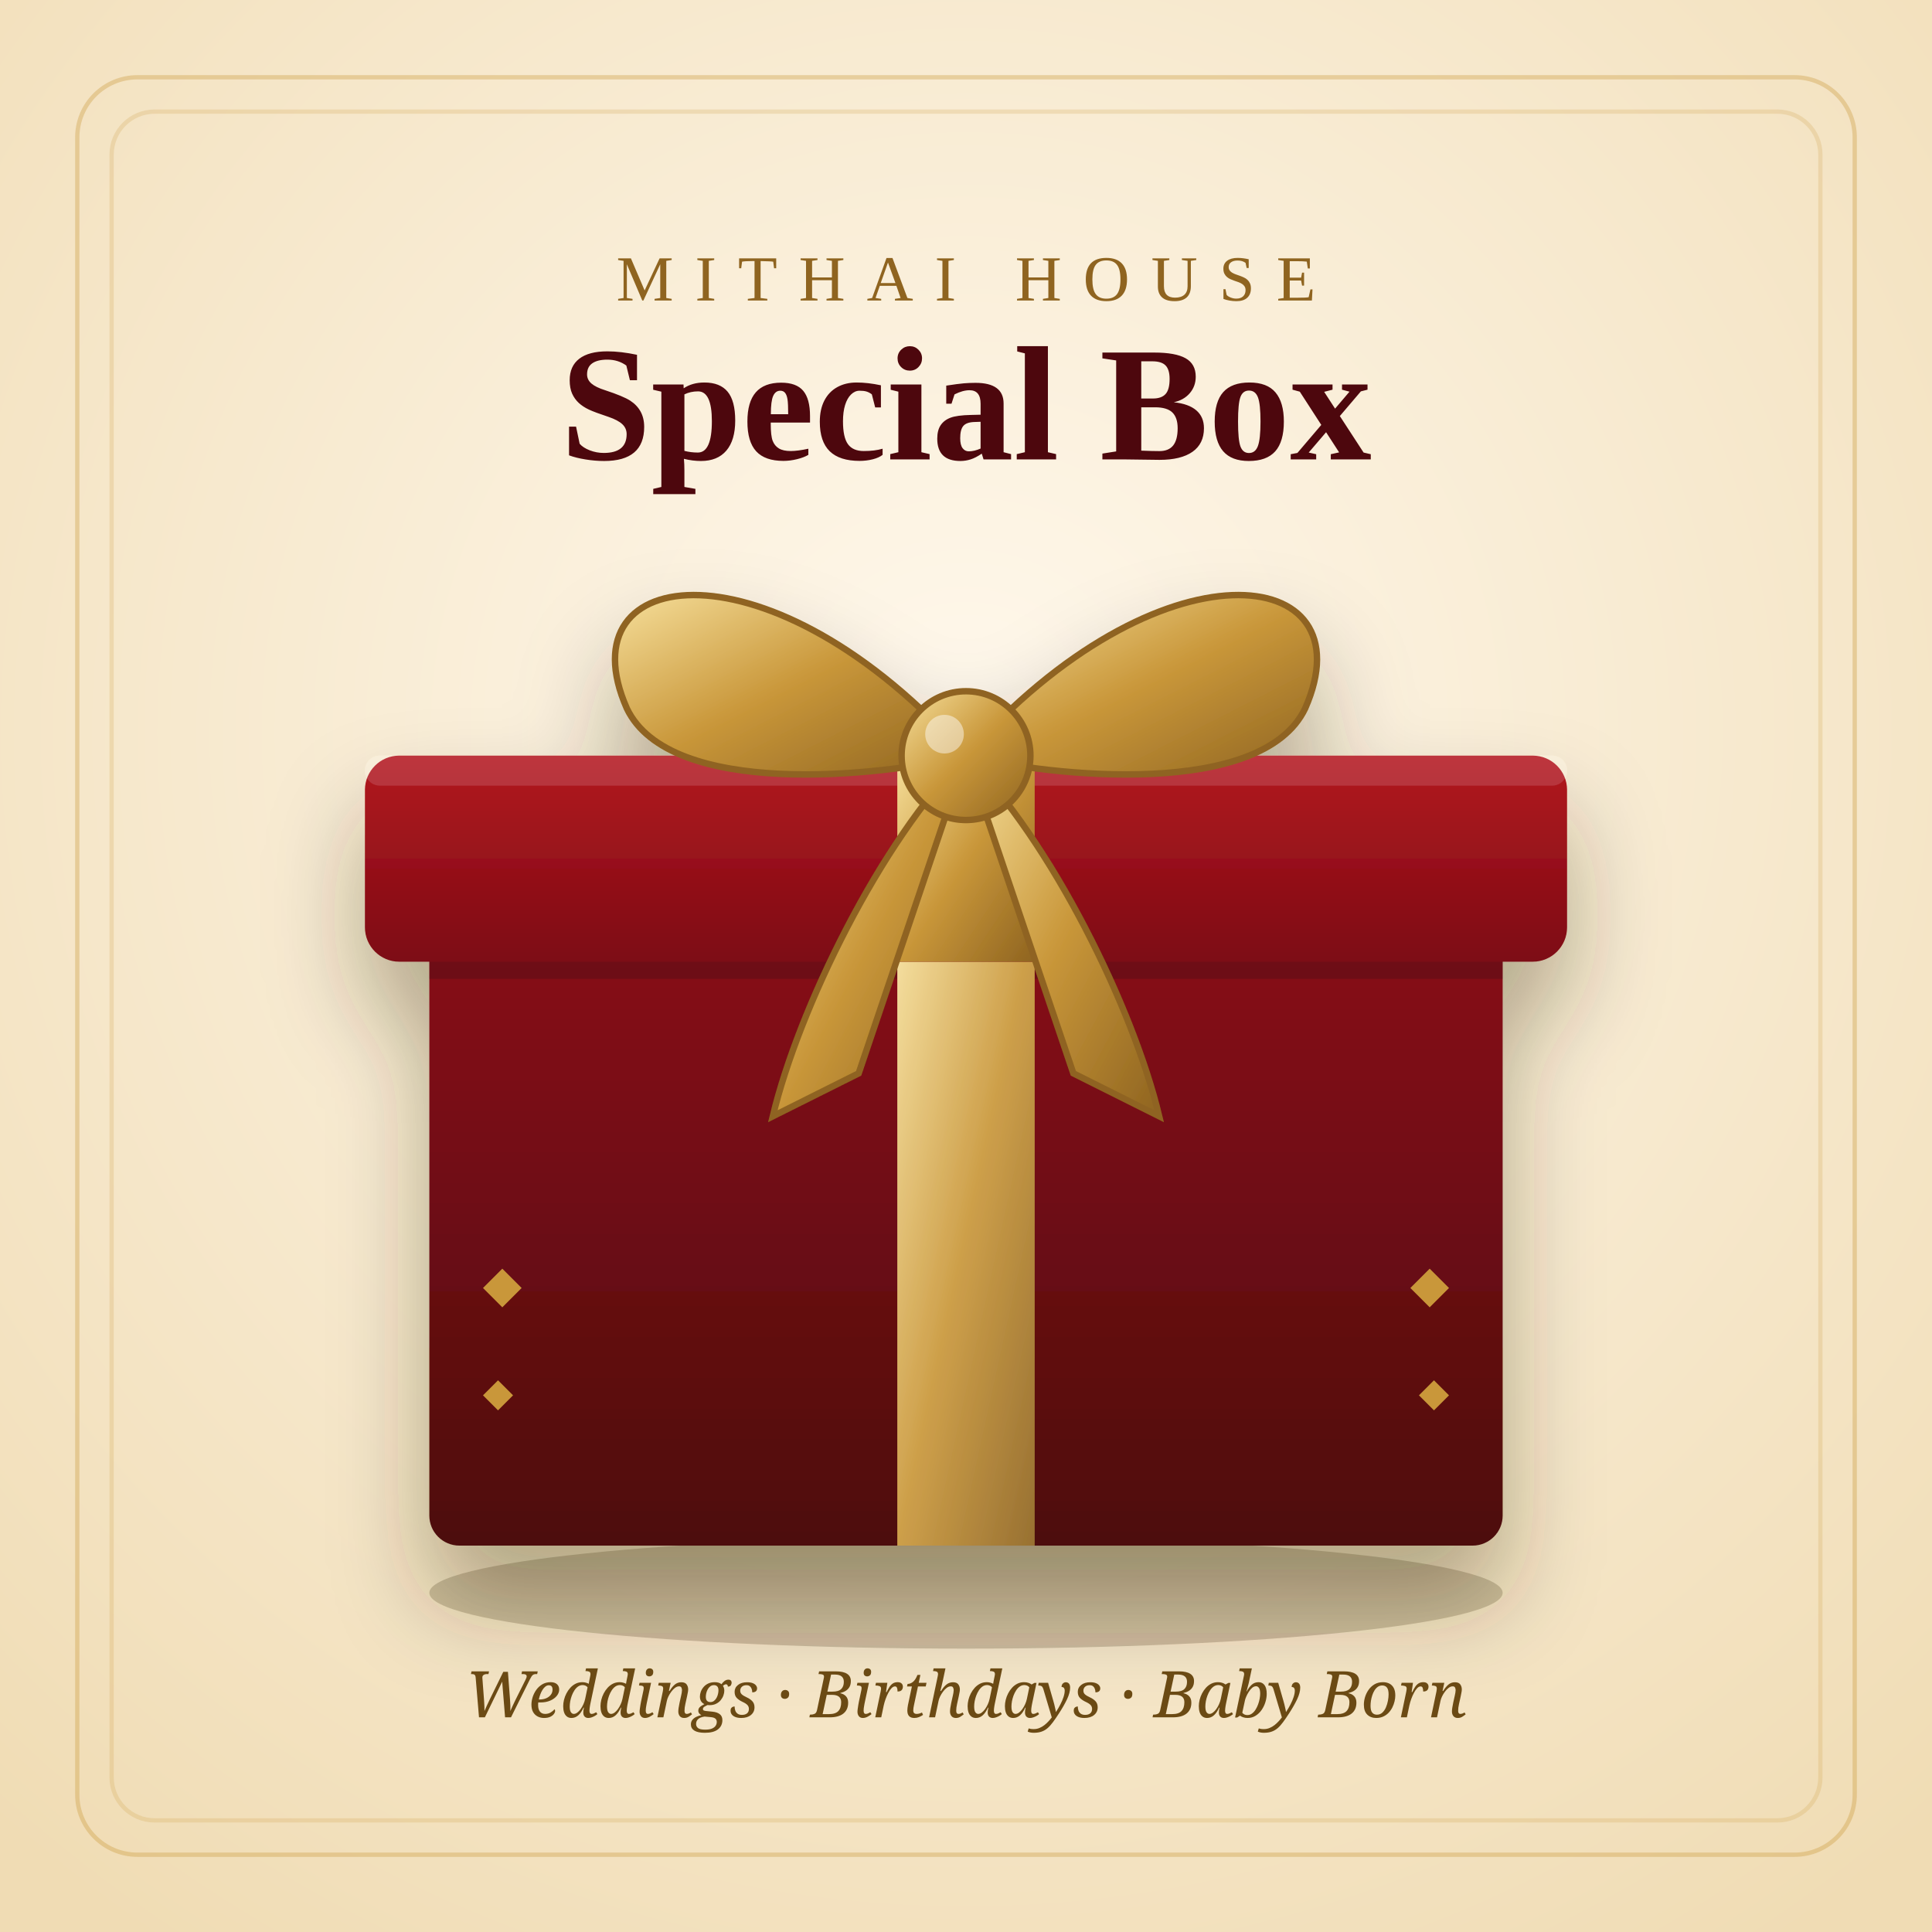
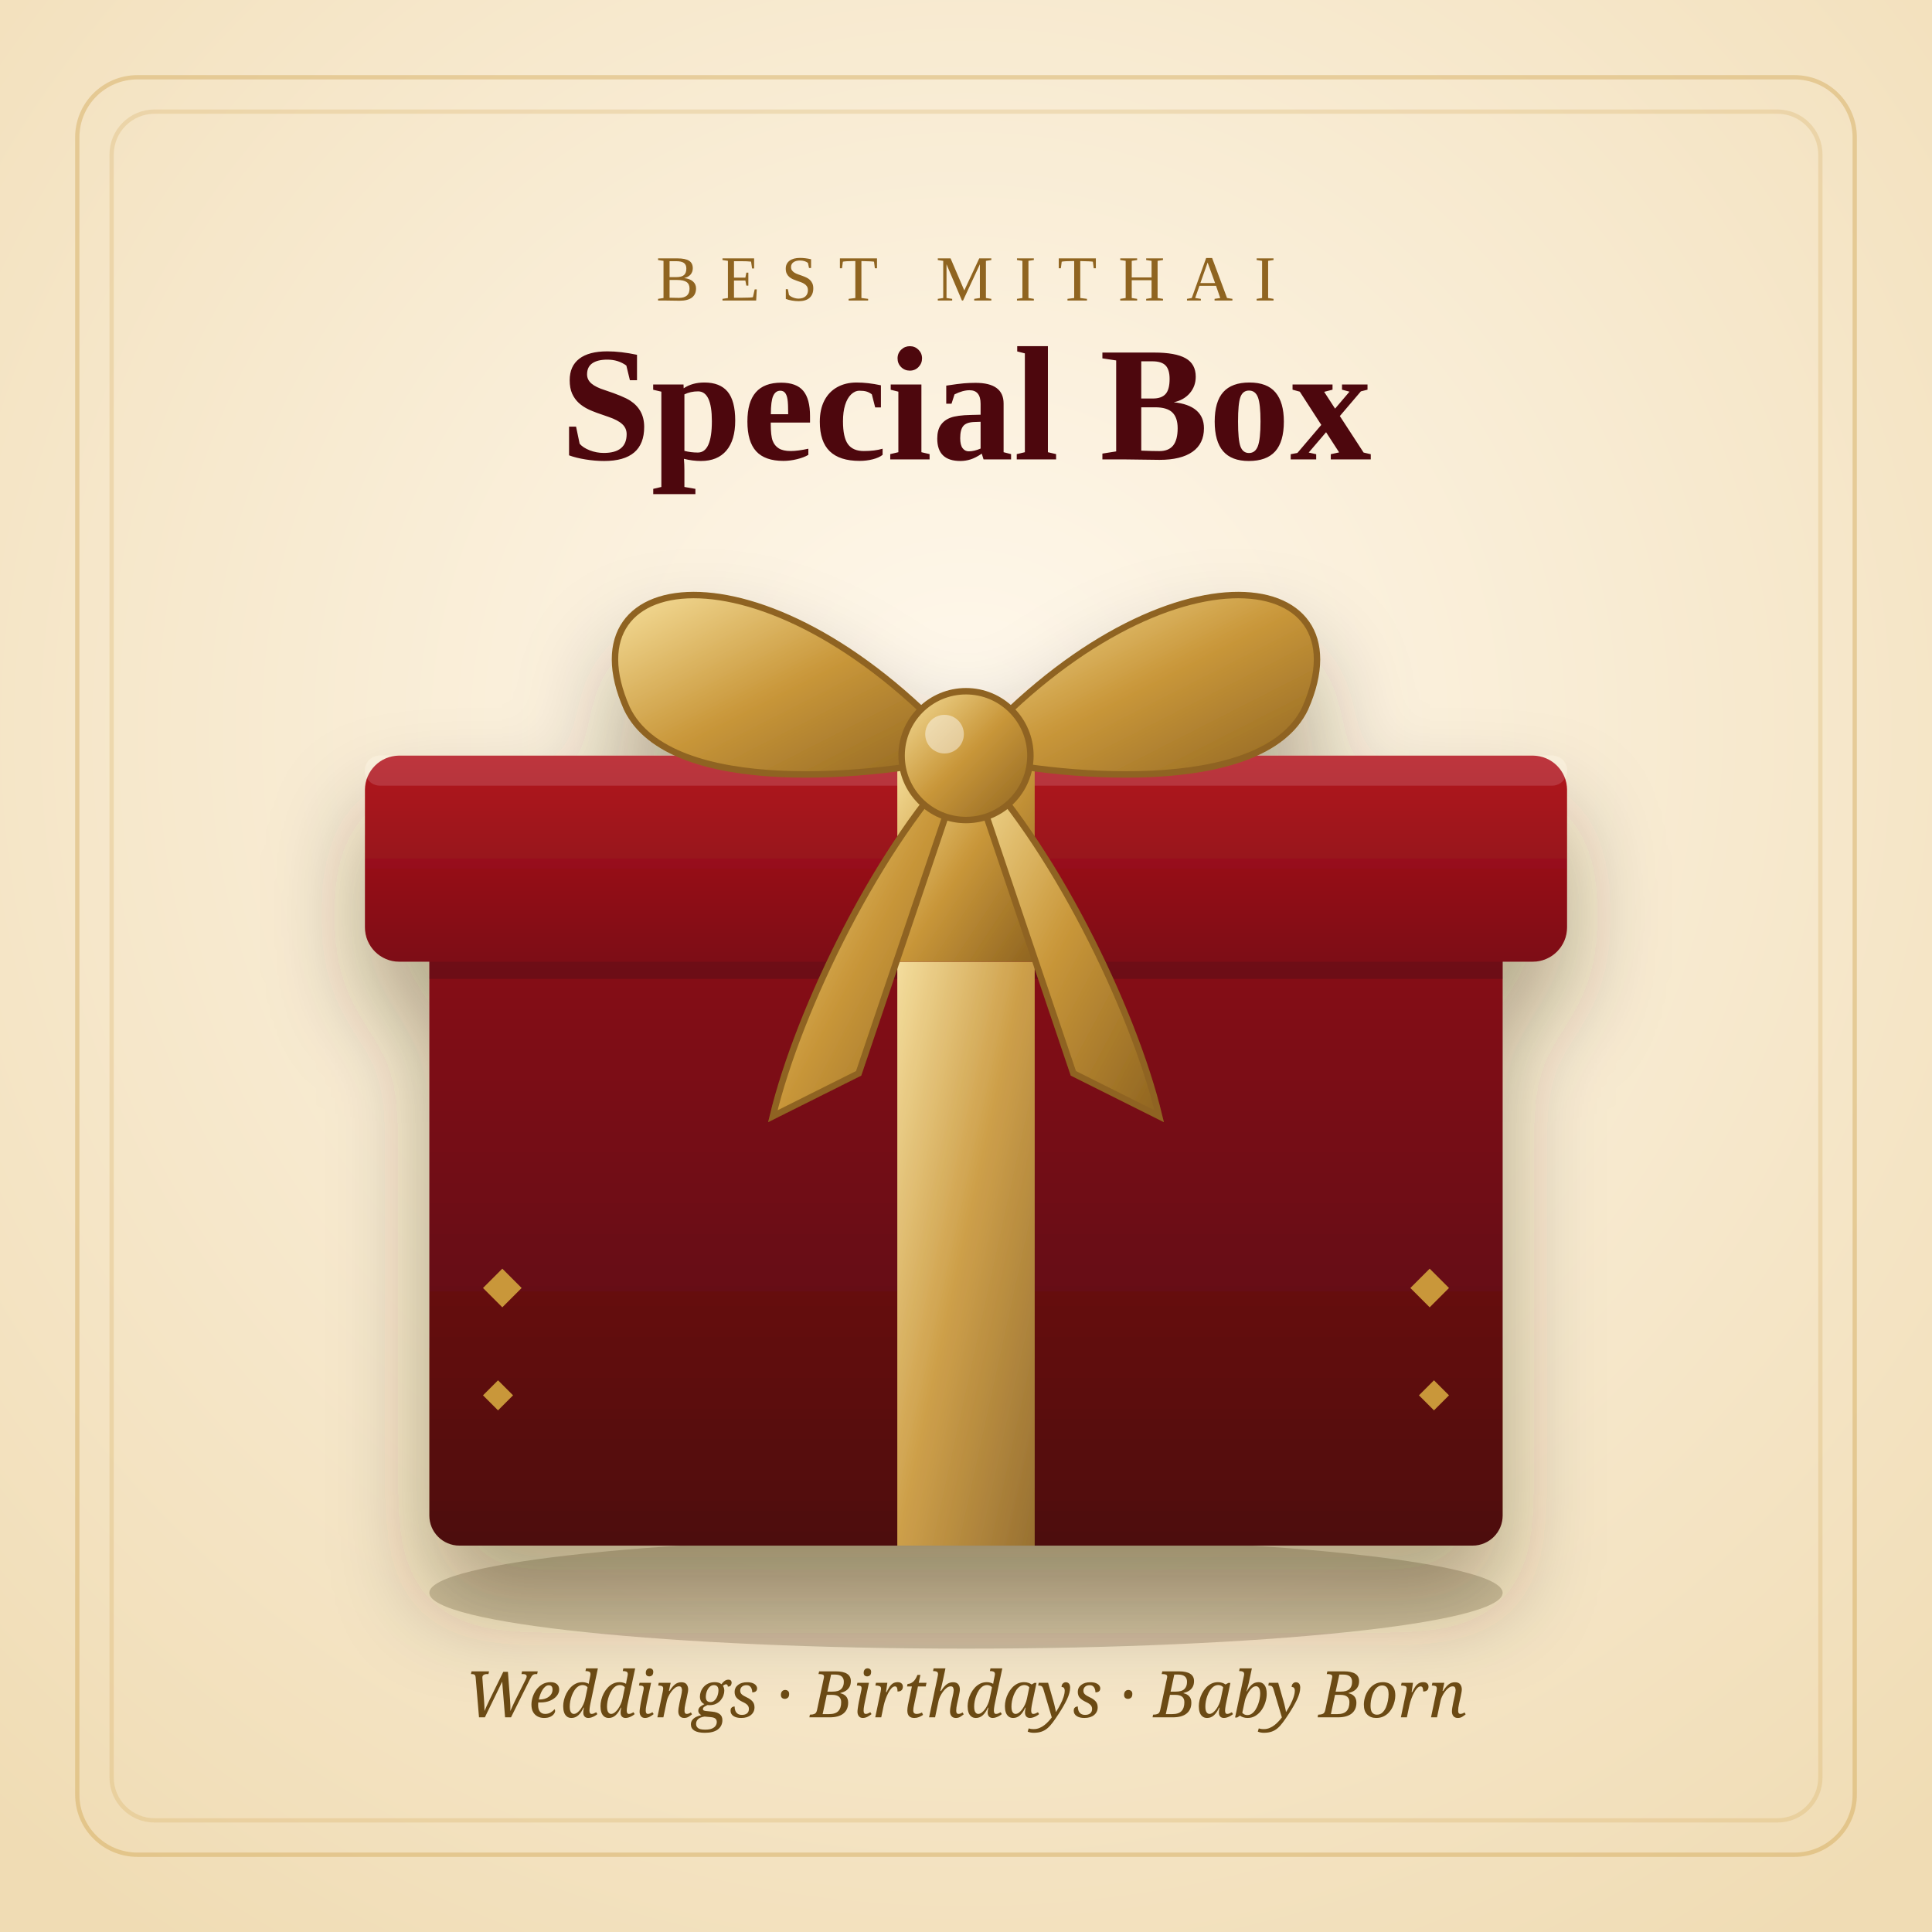
<svg xmlns="http://www.w3.org/2000/svg" viewBox="0 0 900 900" role="img" aria-label="Special Box">
  <defs>
    <radialGradient id="bg" cx="50%" cy="38%" r="75%">
      <stop offset="0" stop-color="#fff8ec" />
      <stop offset="1" stop-color="#f0dcb4" />
    </radialGradient>
    <linearGradient id="gold" x1="0" y1="0" x2="1" y2="1">
      <stop offset="0" stop-color="#f6df9b" />
      <stop offset="0.5" stop-color="#c9973a" />
      <stop offset="1" stop-color="#8f6420" />
    </linearGradient>
    <linearGradient id="boxFront" x1="0" y1="0" x2="0" y2="1">
      <stop offset="0" stop-color="#8a1018" />
      <stop offset="1" stop-color="#4d070d" />
    </linearGradient>
    <linearGradient id="boxSide" x1="0" y1="0" x2="1" y2="0">
      <stop offset="0" stop-color="#6b0b13" />
      <stop offset="1" stop-color="#3b0509" />
    </linearGradient>
    <linearGradient id="lid" x1="0" y1="0" x2="0" y2="1">
      <stop offset="0" stop-color="#b3161f" />
      <stop offset="1" stop-color="#7d0d15" />
    </linearGradient>
    <filter id="sh" x="-20%" y="-20%" width="140%" height="150%">
      <feDropShadow dx="0" dy="26" stdDeviation="22" flood-color="#3b2a08" flood-opacity="0.35" />
    </filter>
  </defs>
  <rect width="900" height="900" fill="url(#bg)" />
  <g fill="none" stroke="#c9973a" stroke-opacity="0.35" stroke-width="2">
    <rect x="36" y="36" width="828" height="828" rx="28" />
    <rect x="52" y="52" width="796" height="796" rx="20" stroke-opacity="0.2" />
  </g>
  <ellipse cx="450" cy="742" rx="250" ry="26" fill="#3b2a08" opacity="0.22" />
  <g filter="url(#sh)">
    <rect x="200" y="430" width="500" height="290" rx="14" fill="url(#boxFront)" />
    <rect x="200" y="430" width="500" height="26" fill="#000" opacity="0.18" />
    <rect x="418" y="430" width="64" height="290" fill="url(#gold)" />
    <rect x="418" y="430" width="64" height="290" fill="#fff" opacity="0.08" />
    <rect x="170" y="352" width="560" height="96" rx="16" fill="url(#lid)" />
    <rect x="170" y="352" width="560" height="14" rx="7" fill="#fff" opacity="0.14" />
    <rect x="418" y="352" width="64" height="96" fill="url(#gold)" />
    <path d="M450 352 C 360 250, 262 262, 292 330 C 312 372, 410 362, 450 352 Z" fill="url(#gold)" stroke="#8f6420" stroke-width="3" />
    <path d="M450 352 C 540 250, 638 262, 608 330 C 588 372, 490 362, 450 352 Z" fill="url(#gold)" stroke="#8f6420" stroke-width="3" />
    <path d="M450 352 C 410 392, 372 470, 360 520 L 400 500 Z" fill="url(#gold)" stroke="#8f6420" stroke-width="3" />
    <path d="M450 352 C 490 392, 528 470, 540 520 L 500 500 Z" fill="url(#gold)" stroke="#8f6420" stroke-width="3" />
    <circle cx="450" cy="352" r="30" fill="url(#gold)" stroke="#8f6420" stroke-width="3" />
    <circle cx="440" cy="342" r="9" fill="#fff" opacity="0.45" />
  </g>
  <g text-anchor="middle" font-family="Georgia, 'Times New Roman', serif">
-     <text x="450" y="140" font-size="30" letter-spacing="10" fill="#8f6420">MITHAI HOUSE</text>
+     <text x="450" y="140" font-size="30" letter-spacing="10" fill="#8f6420">BEST MITHAI</text>
    <text x="450" y="214" font-size="76" font-weight="700" fill="#4d070d">Special Box</text>
  </g>
  <g fill="#c9973a">
    <path d="M225 600 l9 -9 l9 9 l-9 9z" />
    <path d="M657 600 l9 -9 l9 9 l-9 9z" />
    <path d="M225 650 l7 -7 l7 7 l-7 7z" />
    <path d="M661 650 l7 -7 l7 7 l-7 7z" />
  </g>
  <text x="450" y="800" text-anchor="middle" font-family="Georgia, serif" font-style="italic" font-size="30" fill="#6b4a14">Weddings · Birthdays · Baby Born</text>
</svg>
